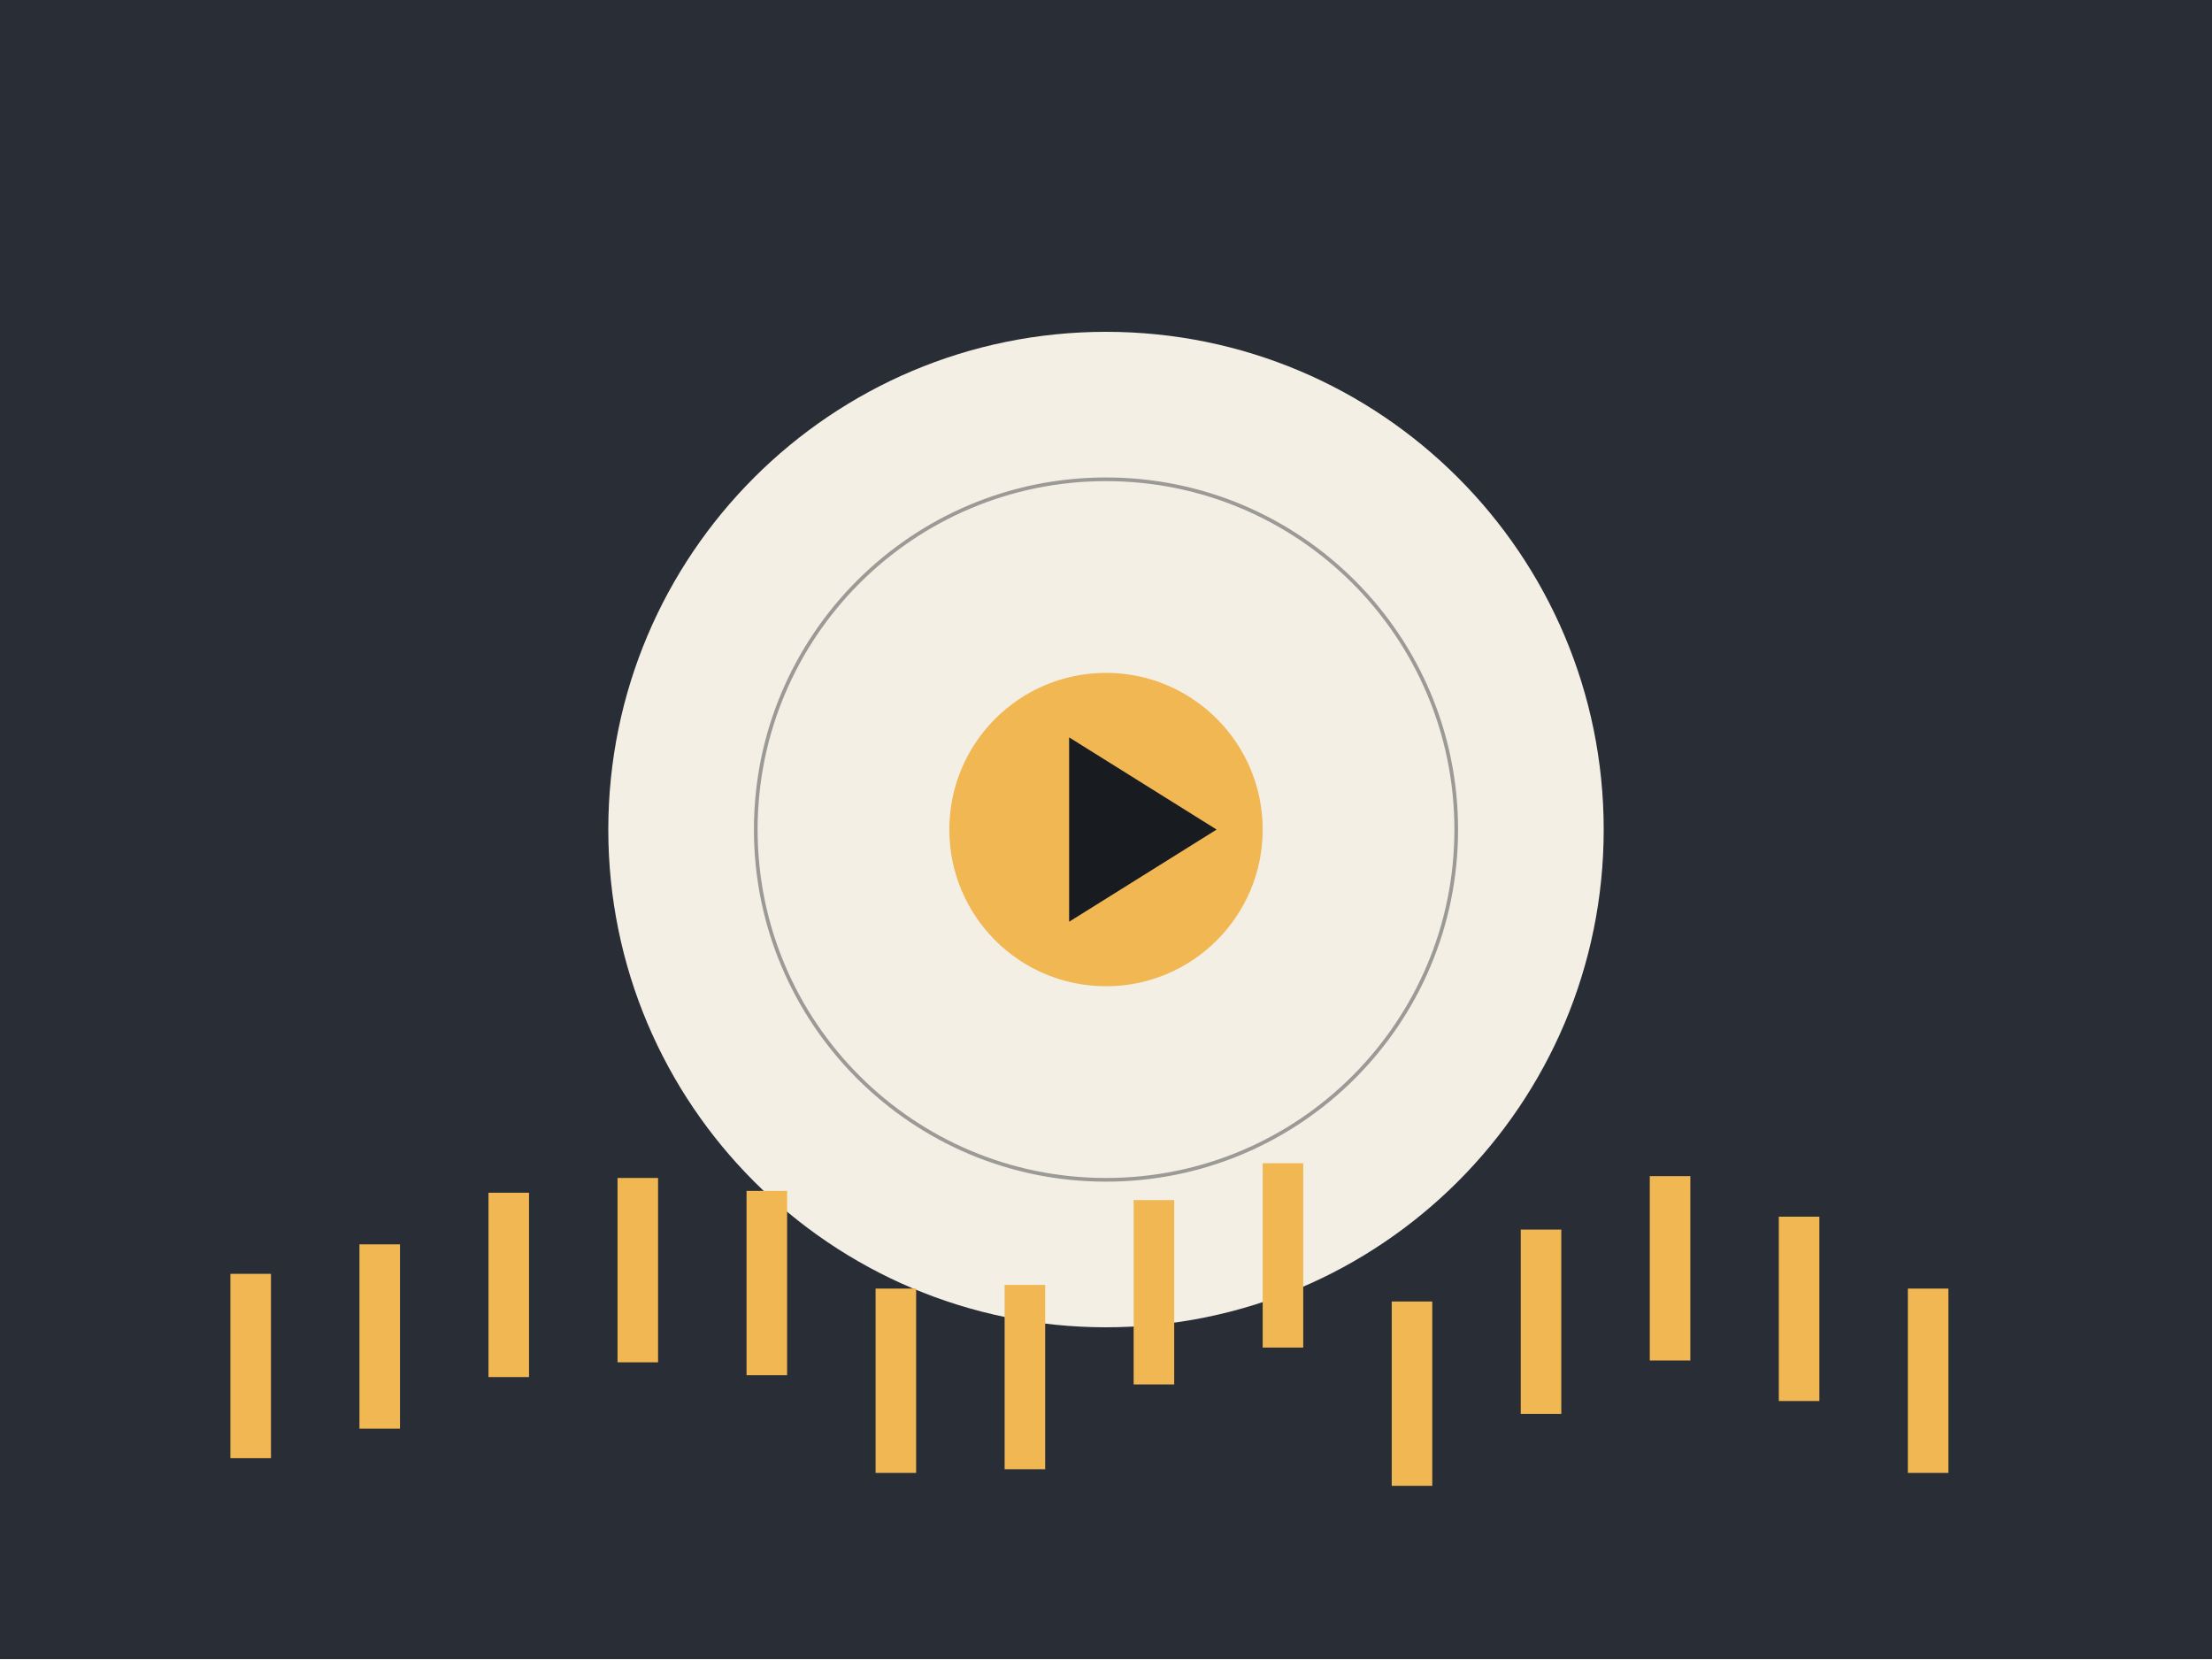
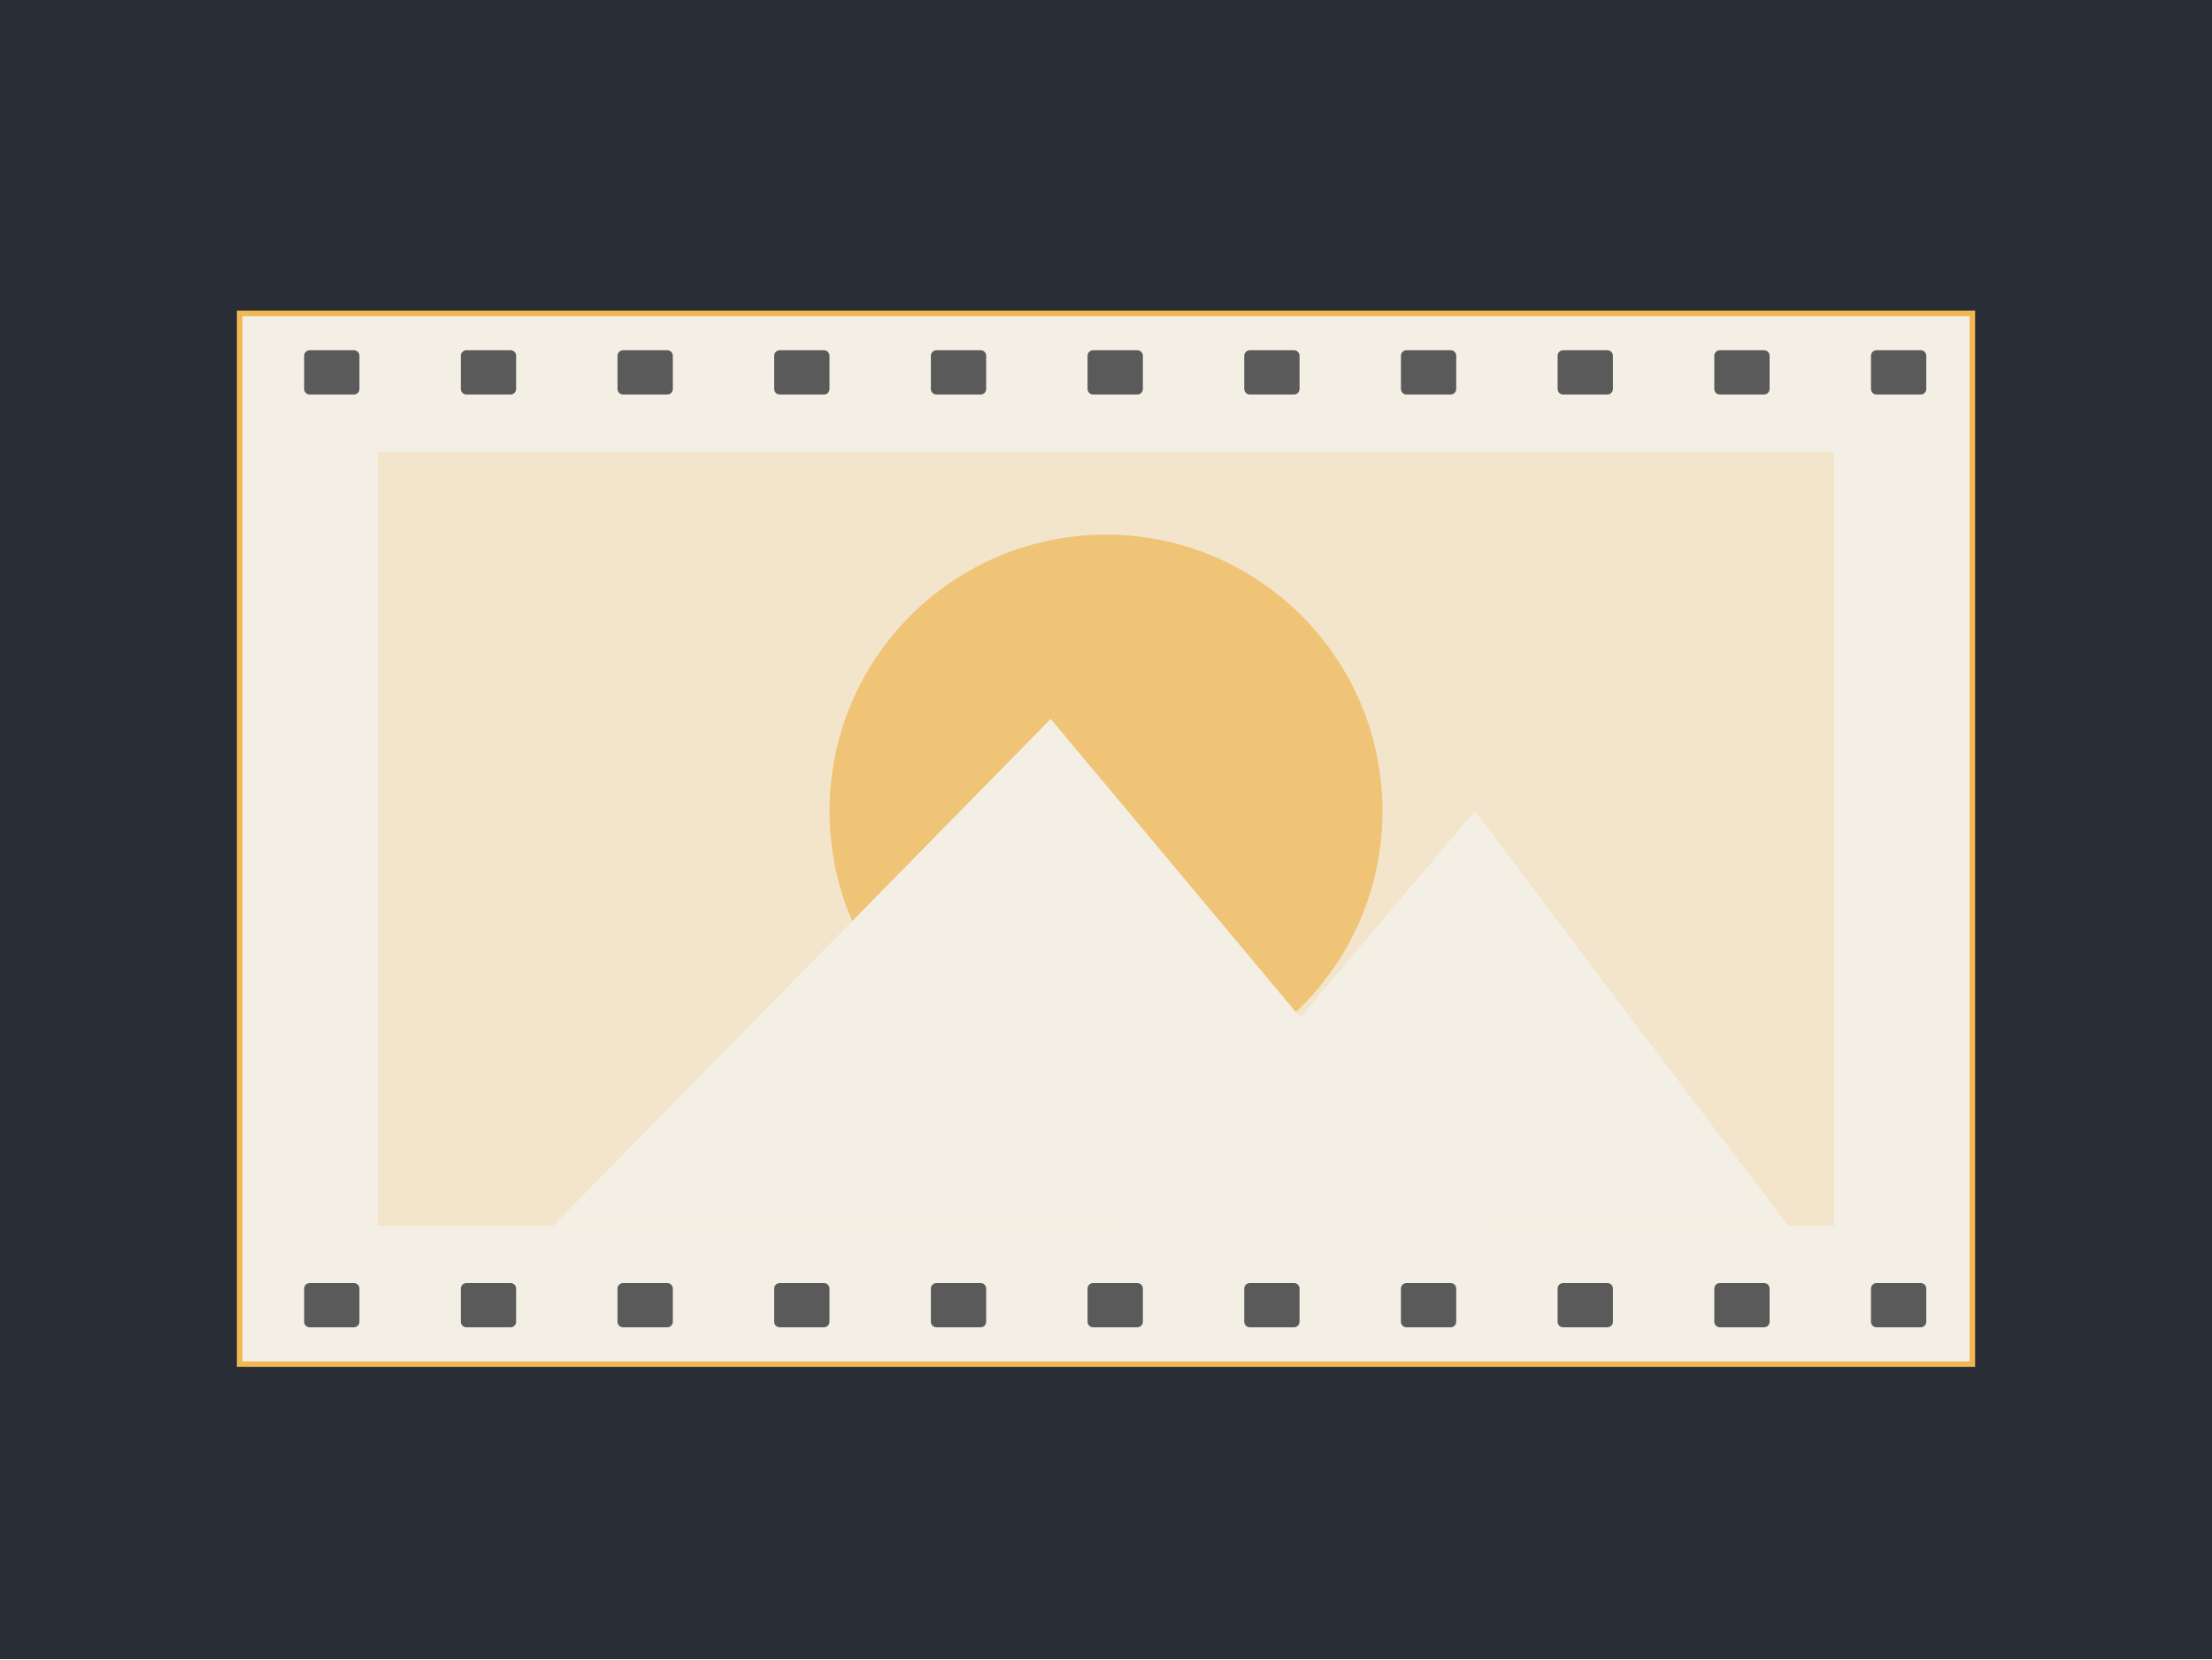
<svg xmlns="http://www.w3.org/2000/svg" width="1200" height="900" viewBox="0 0 1200 900" role="img">
  <rect width="1200" height="900" fill="#282d36" />
-   <circle cx="600" cy="450" r="270" fill="#f4efe5" />
-   <circle cx="600" cy="450" r="190" fill="none" stroke="#181b20" stroke-width="2" opacity=".4" />
-   <circle cx="600" cy="450" r="85" fill="#f0b753" />
-   <path d="M580 400L660 450L580 500Z" fill="#181b20" />
-   <rect x="125" y="691" width="22" height="100" fill="#f0b753" />
-   <rect x="195" y="675" width="22" height="100" fill="#f0b753" />
-   <rect x="265" y="647" width="22" height="100" fill="#f0b753" />
-   <rect x="335" y="639" width="22" height="100" fill="#f0b753" />
-   <rect x="405" y="646" width="22" height="100" fill="#f0b753" />
-   <rect x="475" y="699" width="22" height="100" fill="#f0b753" />
-   <rect x="545" y="697" width="22" height="100" fill="#f0b753" />
-   <rect x="615" y="651" width="22" height="100" fill="#f0b753" />
-   <rect x="685" y="631" width="22" height="100" fill="#f0b753" />
-   <rect x="755" y="706" width="22" height="100" fill="#f0b753" />
-   <rect x="825" y="667" width="22" height="100" fill="#f0b753" />
-   <rect x="895" y="638" width="22" height="100" fill="#f0b753" />
-   <rect x="965" y="660" width="22" height="100" fill="#f0b753" />
-   <rect x="1035" y="699" width="22" height="100" fill="#f0b753" />
+   <rect x="130" y="170" width="940" height="570" fill="#f4efe5" stroke="#f0b753" stroke-width="3" />
+   <rect x="205" y="245" width="790" height="420" fill="#f0b753" opacity=".18" />
+   <circle cx="600" cy="440" r="150" fill="#f0b753" opacity=".7" />
+   <path d="M300 665L570 390L800 665Z" fill="#f4efe5" />
+   <path d="M610 665L800 440L970 665Z" fill="#f4efe5" />
+   <rect x="165" y="190" width="30" height="24" rx="3" fill="#181b20" opacity=".7" />
+   <rect x="165" y="696" width="30" height="24" rx="3" fill="#181b20" opacity=".7" />
+   <rect x="250" y="190" width="30" height="24" rx="3" fill="#181b20" opacity=".7" />
+   <rect x="250" y="696" width="30" height="24" rx="3" fill="#181b20" opacity=".7" />
+   <rect x="335" y="190" width="30" height="24" rx="3" fill="#181b20" opacity=".7" />
+   <rect x="335" y="696" width="30" height="24" rx="3" fill="#181b20" opacity=".7" />
+   <rect x="420" y="190" width="30" height="24" rx="3" fill="#181b20" opacity=".7" />
+   <rect x="420" y="696" width="30" height="24" rx="3" fill="#181b20" opacity=".7" />
+   <rect x="505" y="190" width="30" height="24" rx="3" fill="#181b20" opacity=".7" />
+   <rect x="505" y="696" width="30" height="24" rx="3" fill="#181b20" opacity=".7" />
+   <rect x="590" y="190" width="30" height="24" rx="3" fill="#181b20" opacity=".7" />
+   <rect x="590" y="696" width="30" height="24" rx="3" fill="#181b20" opacity=".7" />
+   <rect x="675" y="190" width="30" height="24" rx="3" fill="#181b20" opacity=".7" />
+   <rect x="675" y="696" width="30" height="24" rx="3" fill="#181b20" opacity=".7" />
+   <rect x="760" y="190" width="30" height="24" rx="3" fill="#181b20" opacity=".7" />
+   <rect x="760" y="696" width="30" height="24" rx="3" fill="#181b20" opacity=".7" />
+   <rect x="845" y="190" width="30" height="24" rx="3" fill="#181b20" opacity=".7" />
+   <rect x="845" y="696" width="30" height="24" rx="3" fill="#181b20" opacity=".7" />
+   <rect x="930" y="190" width="30" height="24" rx="3" fill="#181b20" opacity=".7" />
+   <rect x="930" y="696" width="30" height="24" rx="3" fill="#181b20" opacity=".7" />
+   <rect x="1015" y="190" width="30" height="24" rx="3" fill="#181b20" opacity=".7" />
+   <rect x="1015" y="696" width="30" height="24" rx="3" fill="#181b20" opacity=".7" />
</svg>
